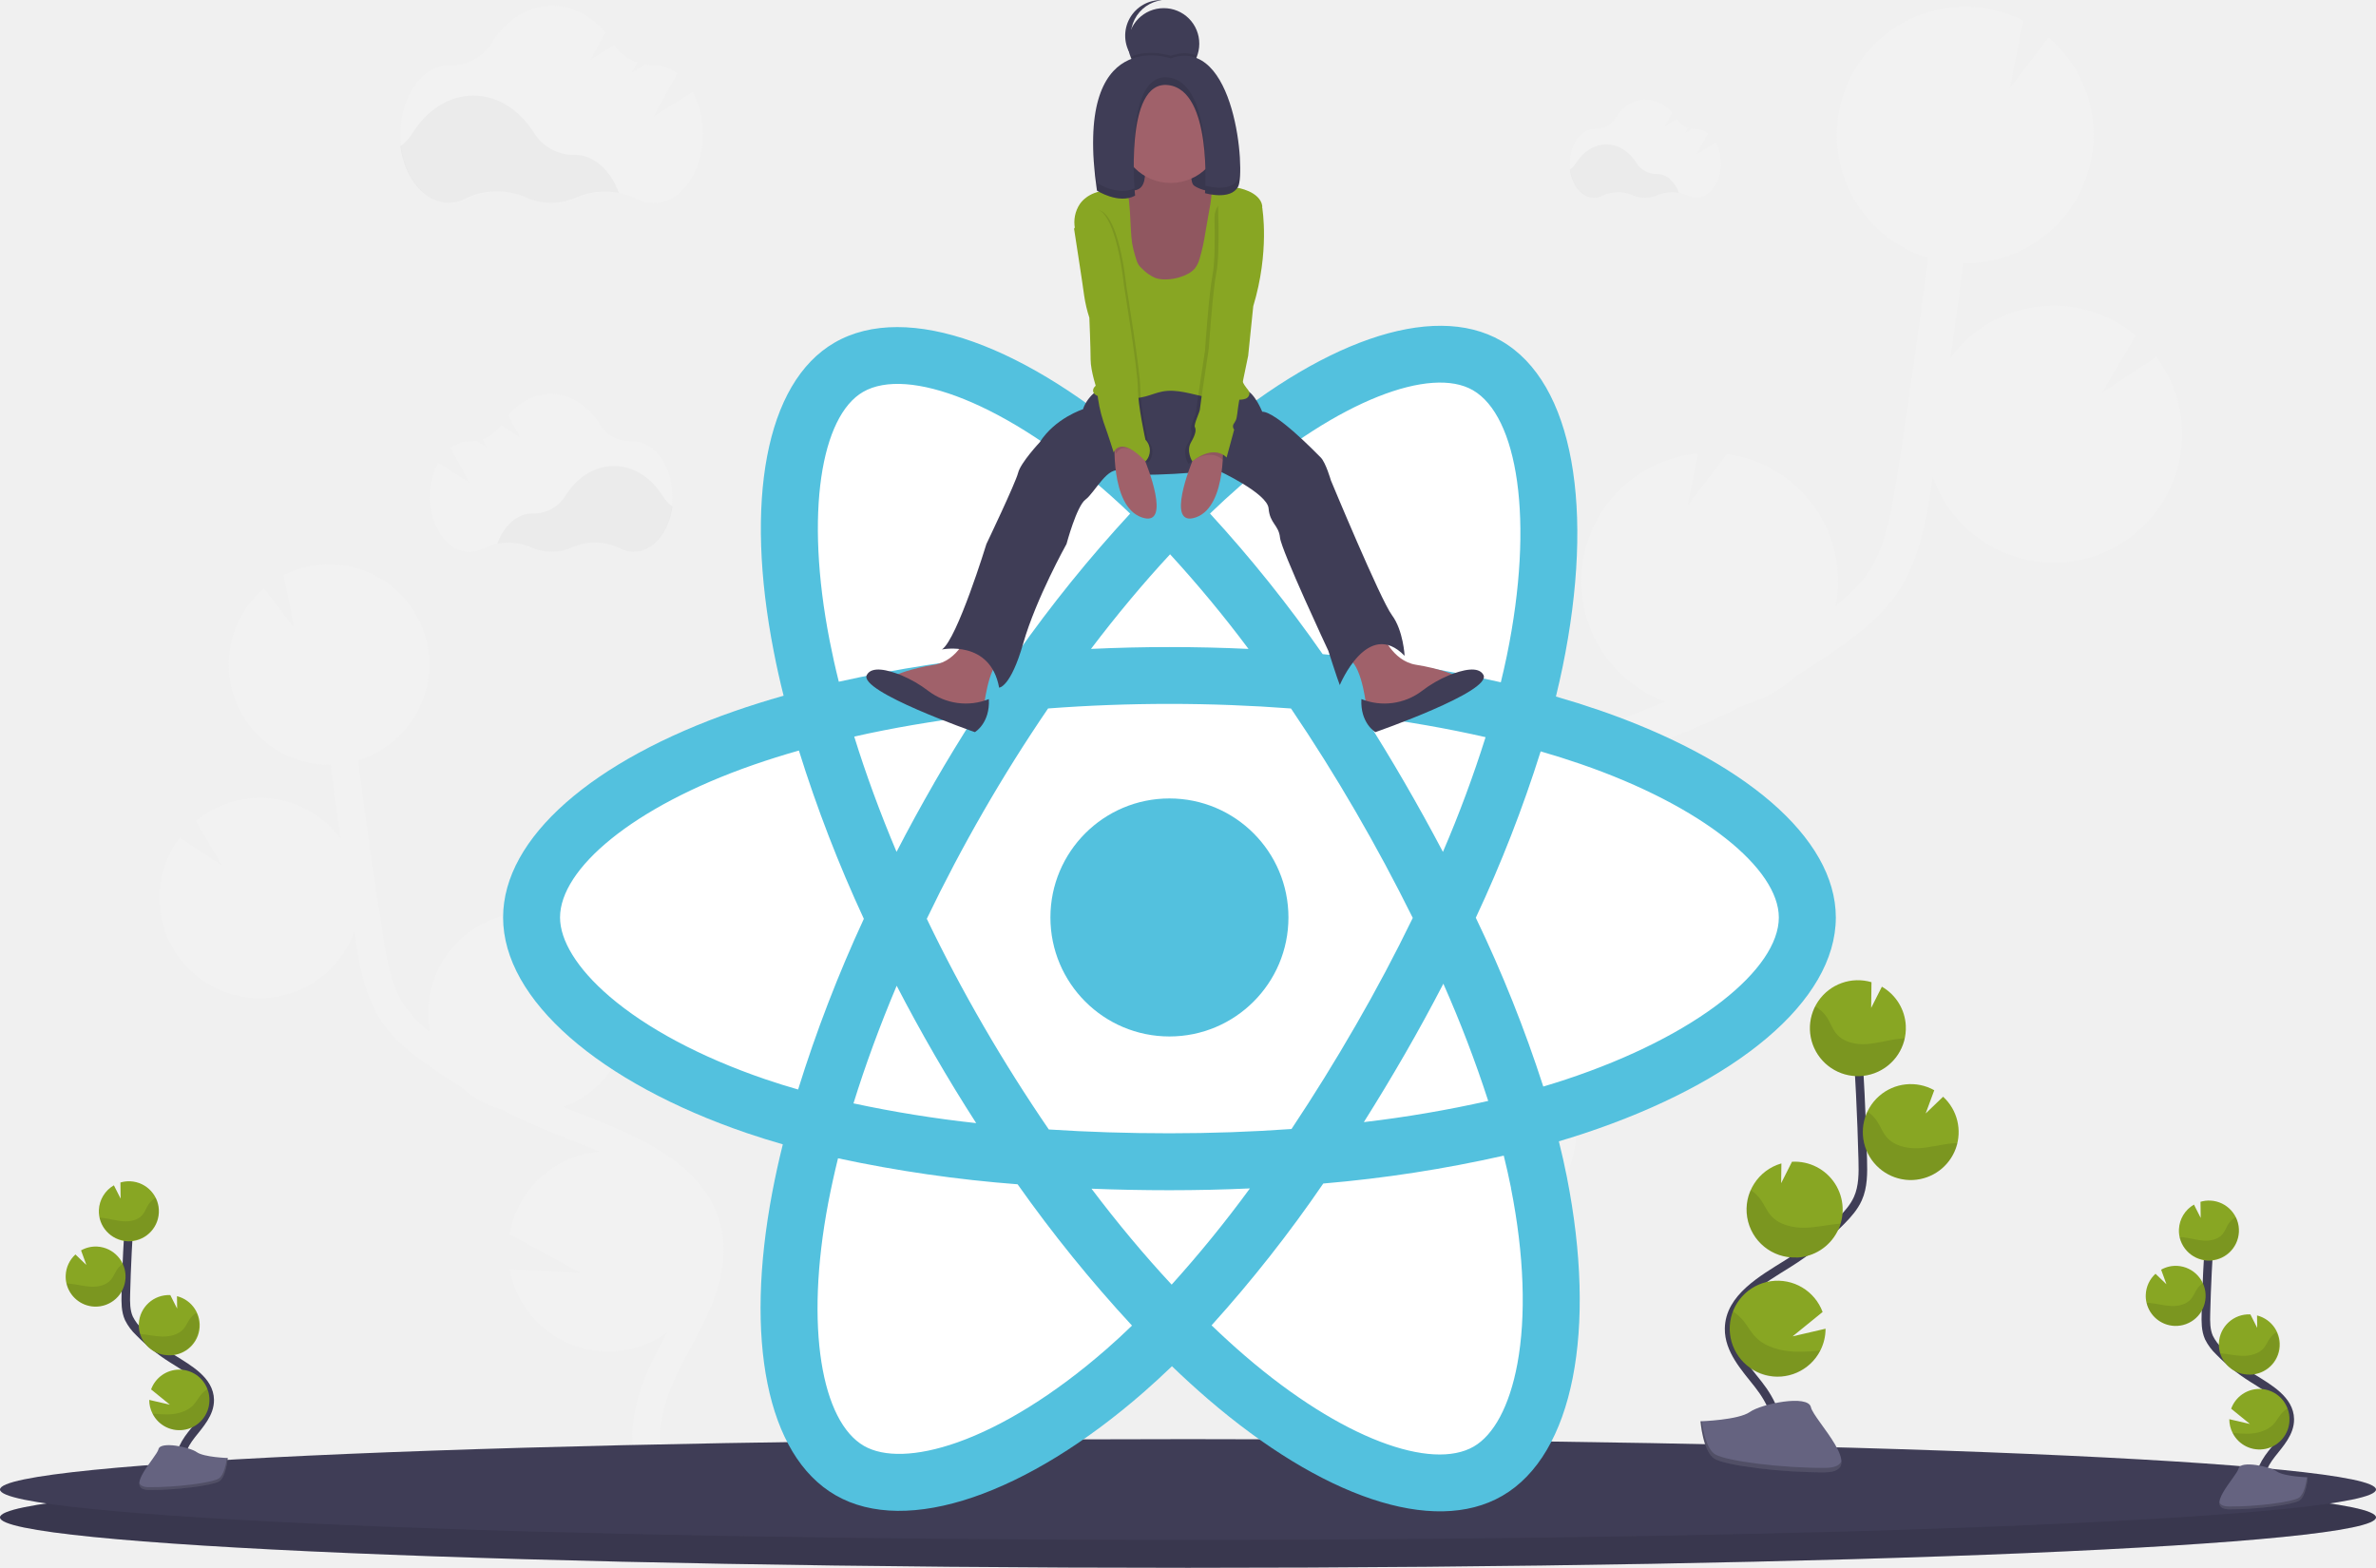
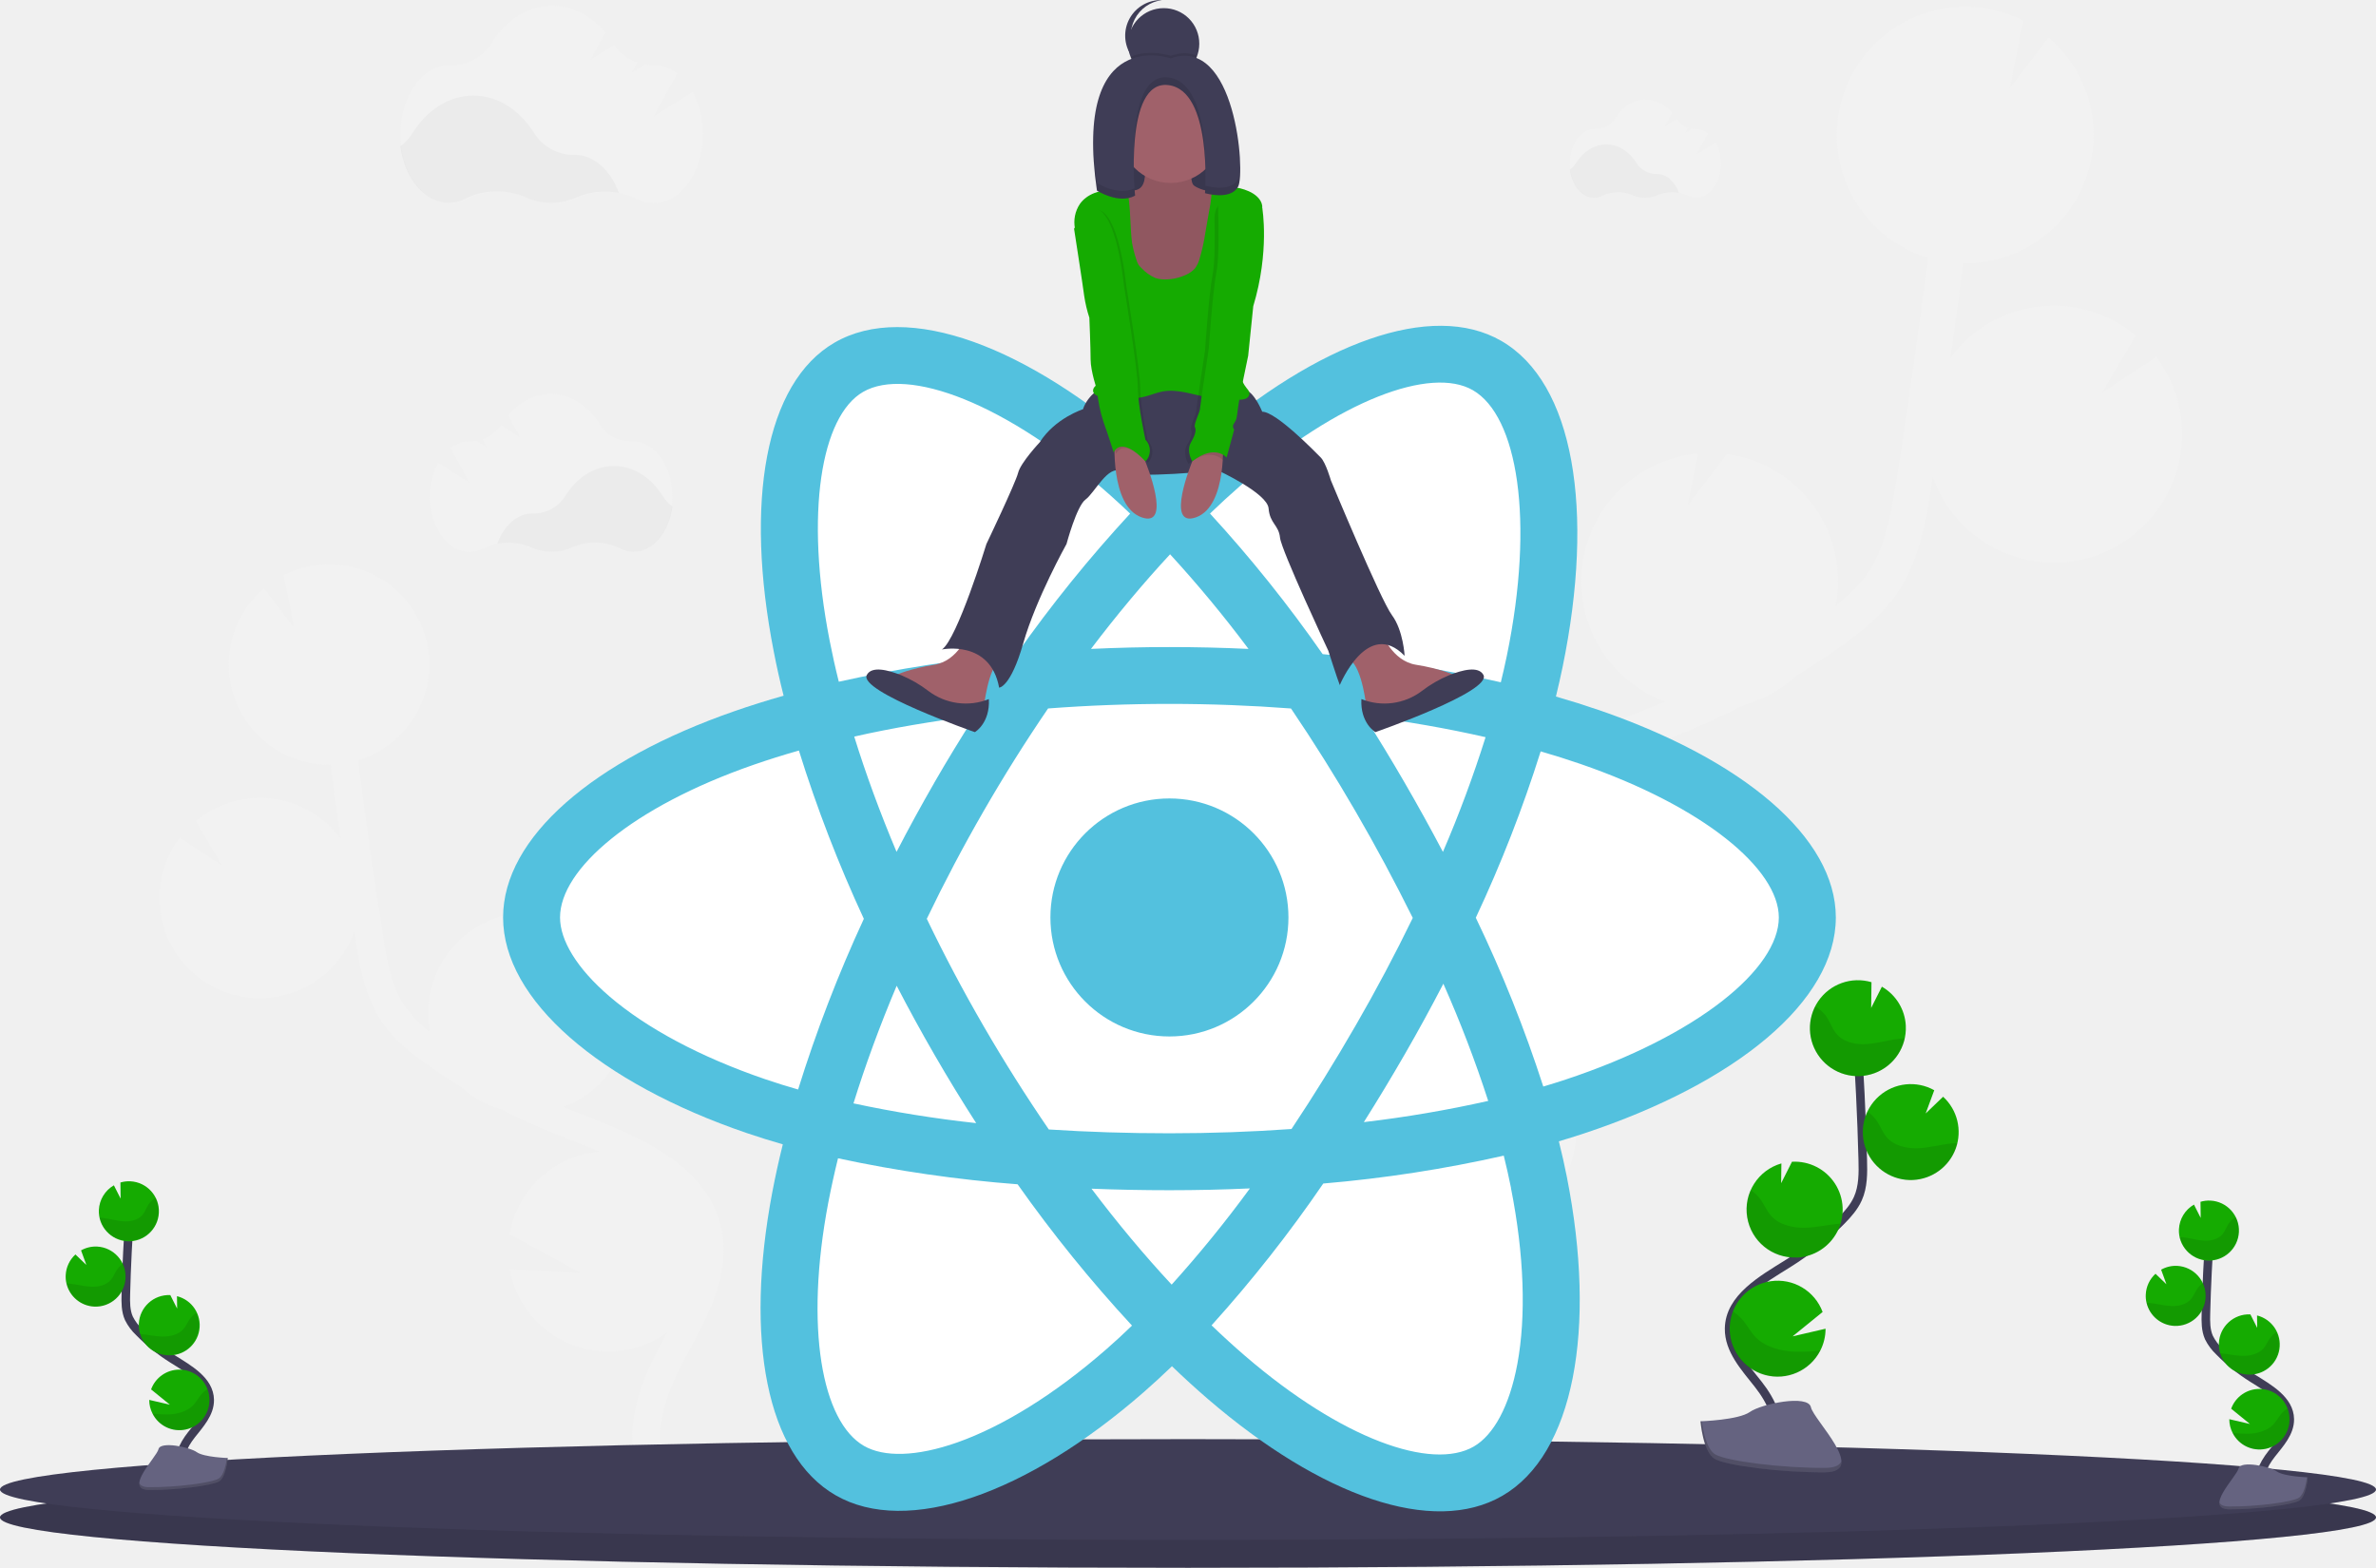
<svg xmlns="http://www.w3.org/2000/svg" data-name="Layer 1" width="1108" height="731.18" viewBox="0 0 1108 731.18">
  <path d="M767.68 330.79l6.89-2.7c.66-.26 1.31-.54 2-.81a59.85 59.85 0 0115.28-115.77l-4.8 24.2 18.22-23.92h.16a59.87 59.87 0 0151.16 67.45c-.15 1.13-.39 2.23-.6 3.34 5.61-4.43 10.87-9.32 14.81-15 8-11.54 10.71-25.76 13.47-43.17 5.47-34.48 10.4-69.34 14.84-104.18a59.83 59.83 0 01-42-65.36c.25-1.82.6-3.59 1-5.34.1-.44.2-.88.31-1.31.43-1.69.91-3.35 1.47-5 .09-.27.21-.52.3-.78.5-1.37 1-2.72 1.65-4 .22-.5.44-1 .67-1.47a57.69 57.69 0 012.22-4.19c.27-.45.56-.88.83-1.33.62-1 1.27-2 1.94-2.93.36-.5.71-1 1.08-1.49l.27-.39a59.81 59.81 0 0174.64-17l-6.24 31.49 18-23.64a59.5 59.5 0 0116.32 68.62h.07c-.17.4-.38.78-.55 1.18-.33.74-.67 1.47-1 2.2-.46.93-1 1.84-1.45 2.74-.38.68-.75 1.36-1.16 2-.59 1-1.23 1.9-1.87 2.83-.38.54-.73 1.1-1.12 1.63-1 1.39-2.12 2.72-3.26 4-.4.45-.83.86-1.25 1.3-.81.86-1.62 1.71-2.48 2.52-.53.5-1.09 1-1.64 1.46-.79.7-1.6 1.38-2.43 2-.59.47-1.19.92-1.79 1.36a77.101 77.101 0 01-4.45 2.96c-1 .61-2.05 1.17-3.1 1.72-.53.27-1 .57-1.59.83-1.58.77-3.2 1.48-4.85 2.11-.31.12-.64.21-.95.32-1.38.5-2.77 1-4.18 1.35-.61.17-1.23.31-1.85.46-1.15.28-2.31.54-3.48.76q-1 .18-2.07.33c-1.15.17-2.31.3-3.48.4-.69.06-1.37.12-2.07.16-1.26.06-2.53.07-3.8.06a2.08 2.08 0 00-.25 0q-2.82 22-5.92 44a59.82 59.82 0 0186.4-10.32l-15.68 26.58 25.21-16.59a59.68 59.68 0 0111.5 44.16 58.76 58.76 0 01-4.5 15.94 59.83 59.83 0 01-111.19-4c-.23 1.48-.45 3-.68 4.46-2.44 15.35-5.47 34.46-16.23 50-7.29 10.56-17.33 18.36-27.09 25.22q-9.52 6.7-19.48 12.77a59.85 59.85 0 01-24.53 13.74q-16 8.19-32.69 14.81l-6.95 2.72c-6.25 2.44-12.65 4.94-19 7.6 1 .09 2 .17 3 .3a59.9 59.9 0 0150.86 49.05l-42.31 23.11 42.18-1.89A59.16 59.16 0 01797 450.13a59.87 59.87 0 01-82.7 11.74l2.1 3.91c1.4 2.58 2.78 5.15 4.12 7.7 18.33 34.74 19.66 64.74 3.75 84.49l-13-10.45c15.49-19.22 3.2-49.77-5.5-66.27-1.32-2.5-2.68-5-4-7.56-11.77-21.83-25.12-46.57-19.77-72.9 8-39.7 51.05-56.5 85.68-70zM269.6 519.01l-5.38-2.11c-.52-.2-1-.43-1.54-.63a46.75 46.75 0 00-11.94-90.42l3.75 18.9-14.22-18.68h-.13a46.76 46.76 0 00-40 52.68c.12.89.31 1.74.47 2.61a55.84 55.84 0 01-11.56-11.73c-6.23-9-8.37-20.12-10.53-33.71-4.23-26.93-8.07-54.15-11.52-81.33a46.72 46.72 0 0032.77-51.05c-.2-1.42-.47-2.8-.79-4.17l-.24-1a48.36 48.36 0 00-1.15-3.88c-.07-.21-.16-.41-.24-.61a48.24 48.24 0 00-1.28-3.15c-.18-.38-.35-.77-.53-1.15-.54-1.11-1.11-2.2-1.73-3.26-.21-.36-.44-.7-.65-1-.49-.78-1-1.55-1.52-2.29-.28-.39-.55-.79-.84-1.17l-.21-.3a46.76 46.76 0 00-58.29-13.32l4.88 24.6-14.07-18.46a46.48 46.48 0 00-12.75 53.59h-.05c.13.31.29.61.43.92.26.58.52 1.15.8 1.72q.54 1.08 1.14 2.13c.29.54.58 1.07.9 1.59.46.75 1 1.48 1.46 2.21.3.42.57.86.88 1.27.8 1.08 1.65 2.12 2.54 3.13.31.35.65.67 1 1 .63.67 1.27 1.33 1.94 2 .41.4.85.77 1.28 1.14q.93.83 1.89 1.59c.46.36.93.71 1.4 1.06.68.49 1.37 1 2.06 1.41.47.31.94.61 1.42.9.79.48 1.6.91 2.42 1.34.42.22.82.45 1.24.66 1.24.6 2.5 1.15 3.79 1.64.24.1.5.16.74.25 1.07.39 2.16.75 3.27 1.06.47.13 1 .24 1.44.35.9.22 1.8.43 2.72.6l1.61.26c.9.13 1.81.23 2.72.31.54.05 1.07.09 1.62.12 1 .05 2 .06 3 .05h.19q2.2 17.22 4.62 34.41a46.71 46.71 0 00-67.48-8.14l12.14 20.64-19.68-12.95a46.57 46.57 0 00-9 34.49 45.8 45.8 0 003.53 12.46 46.73 46.73 0 0086.84-3.12c.18 1.15.35 2.32.53 3.48 1.9 12 4.27 26.92 12.67 39.08 5.7 8.24 13.54 14.33 21.16 19.69q7.44 5.24 15.21 10a46.88 46.88 0 0019.16 10.74c8.32 4.26 16.84 8.14 25.54 11.56l5.42 2.13c4.88 1.9 9.88 3.85 14.81 5.93-.78.07-1.57.13-2.36.24a46.77 46.77 0 00-39.72 38.27l33 18-32.94-1.47a46.78 46.78 0 0073.57 29.2c-.55 1-1.09 2-1.64 3.05-1.09 2-2.17 4-3.22 6-14.31 27.13-15.35 50.57-2.92 66l10.13-8.16c-12.1-15-2.5-38.87 4.3-51.76 1-1.95 2.09-3.92 3.16-5.9 9.19-17 19.61-36.37 15.46-56.94-6.21-30.94-39.86-44.02-66.9-54.6z" fill="#f2f2f2" />
  <ellipse cx="554" cy="707.68" rx="554" ry="23.5" fill="#3f3d56" />
  <ellipse cx="554" cy="707.68" rx="554" ry="23.5" opacity=".1" />
  <ellipse cx="554" cy="694.68" rx="554" ry="23.5" fill="#3f3d56" />
  <path d="M85 686.32c-3-5.51.4-12.26 4.28-17.18s8.61-10 8.51-16.29c-.14-9-9.7-14.31-17.33-19.08a84.78 84.78 0 01-15.56-12.51 23 23 0 01-4.78-6.4c-1.58-3.52-1.53-7.52-1.43-11.38q.5-19.26 1.9-38.48" fill="none" stroke="#3f3d56" stroke-miterlimit="10" stroke-width="4" />
-   <path d="M46.11 564.29a14 14 0 017-11.49l3.14 6.21-.09-7.52a13.86 13.86 0 014.62-.56 14 14 0 11-14.67 13.36zm25.03 95a14 14 0 0026.5-5.76 13.82 13.82 0 00-.91-5.69 14 14 0 00-26.27.15l8.77 7.13-9.64-2.24a13.89 13.89 0 001.55 6.41zm6.93-27.25a14 14 0 004.46-27.54l.07 5.79-3.18-6.29a14.04 14.04 0 00-1.31 28.05zM44 609.37a14.016 14.016 0 001.32-28 13.88 13.88 0 00-7.52 1.78l2.48 6.8-5.11-4.9a14 14 0 00-4.53 9.69 13.33 13.33 0 00.36 3.85 14 14 0 0013 10.78z" fill="#88a623" />
+   <path d="M46.11 564.29a14 14 0 017-11.49l3.14 6.21-.09-7.52a13.86 13.86 0 014.62-.56 14 14 0 11-14.67 13.36zm25.03 95a14 14 0 0026.5-5.76 13.82 13.82 0 00-.91-5.69 14 14 0 00-26.27.15l8.77 7.13-9.64-2.24a13.89 13.89 0 001.55 6.41zm6.93-27.25a14 14 0 004.46-27.54l.07 5.79-3.18-6.29a14.04 14.04 0 00-1.31 28.05zM44 609.37a14.016 14.016 0 001.32-28 13.88 13.88 0 00-7.52 1.78l2.48 6.8-5.11-4.9a14 14 0 00-4.53 9.69 13.33 13.33 0 00.36 3.85 14 14 0 0013 10.78z" fill="#15ab01" />
  <path d="M48 568.03c3.24.36 6.39 1.37 9.64 1.57s6.82-.58 8.88-3.1c1.11-1.37 1.66-3.09 2.59-4.57a10.08 10.08 0 013.54-3.33 14 14 0 11-26.24 9.32c.53.02 1.06.06 1.59.11zm-4 41.34a14 14 0 0013.35-20 10.4 10.4 0 00-2.82 2.83c-1 1.51-1.61 3.25-2.78 4.64-2.19 2.57-5.92 3.41-9.31 3.25s-6.66-1.11-10-1.42c-.47 0-.94-.08-1.41-.09A14 14 0 0044 609.37zm34.07 22.67a14 14 0 0013.47-19.76 11.36 11.36 0 00-3 2.85c-1.09 1.54-1.77 3.31-3 4.73-2.36 2.64-6.34 3.57-9.93 3.48s-6.82-.93-10.28-1.19a14 14 0 0012.74 9.89zm-6.93 27.25a14 14 0 0026.5-5.76 13.82 13.82 0 00-.91-5.69 14 14 0 00-3.08 2.74c-1.34 1.63-2.21 3.47-3.76 5-2.87 2.82-7.5 4-11.62 4.09a62.35 62.35 0 01-7.13-.38z" opacity=".1" />
  <path d="M106.19 679.98s-11.08-.34-14.41-2.72-17-5.22-17.87-1.4-16.65 19-4.14 19.06 29.06-2 32.39-4 4.03-10.94 4.03-10.94z" fill="#656380" />
  <path d="M69.54 693.59c12.51.1 29.06-2 32.4-4 2.53-1.54 3.54-7.09 3.88-9.65h.37s-.7 8.93-4 11-19.89 4.08-32.39 4c-3.61 0-4.86-1.31-4.79-3.22.47 1.13 1.85 1.87 4.53 1.87z" opacity=".2" />
  <path d="M1055 695.32c-3-5.51.4-12.26 4.28-17.18s8.61-10 8.51-16.29c-.14-9-9.7-14.31-17.33-19.08a84.78 84.78 0 01-15.56-12.51 23 23 0 01-4.78-6.4c-1.58-3.52-1.53-7.52-1.43-11.38q.49-19.26 1.9-38.48" fill="none" stroke="#3f3d56" stroke-miterlimit="10" stroke-width="4" />
-   <path d="M1016.11 573.29a14 14 0 017-11.49l3.14 6.21-.09-7.52a13.86 13.86 0 014.62-.56 14 14 0 11-14.68 13.36zm25.03 95a14 14 0 0026.5-5.76 13.82 13.82 0 00-.91-5.69 14 14 0 00-26.27.15l8.77 7.13-9.64-2.24a13.89 13.89 0 001.55 6.41zm6.93-27.25a14 14 0 004.46-27.54l.07 5.79-3.18-6.29a14.04 14.04 0 00-1.31 28.05zM1014 618.37a14.016 14.016 0 001.32-28 13.88 13.88 0 00-7.52 1.78l2.48 6.8-5.11-4.9a14 14 0 00-4.53 9.69 13.33 13.33 0 00.36 3.85 14 14 0 0013 10.78z" fill="#88a623" />
+   <path d="M1016.11 573.29a14 14 0 017-11.49l3.14 6.21-.09-7.52a13.86 13.86 0 014.62-.56 14 14 0 11-14.68 13.36zm25.03 95a14 14 0 0026.5-5.76 13.82 13.82 0 00-.91-5.69 14 14 0 00-26.27.15l8.77 7.13-9.64-2.24a13.89 13.89 0 001.55 6.41zm6.93-27.25a14 14 0 004.46-27.54l.07 5.79-3.18-6.29a14.04 14.04 0 00-1.31 28.05zM1014 618.37a14.016 14.016 0 001.32-28 13.88 13.88 0 00-7.52 1.78l2.48 6.8-5.11-4.9a14 14 0 00-4.53 9.69 13.33 13.33 0 00.36 3.85 14 14 0 0013 10.78z" fill="#15ab01" />
  <path d="M1018 577.03c3.24.36 6.39 1.37 9.64 1.57s6.82-.58 8.88-3.1c1.11-1.37 1.66-3.09 2.59-4.57a10.08 10.08 0 013.54-3.33 14 14 0 11-26.24 9.32c.53.02 1.06.06 1.59.11zm-4 41.34a14 14 0 0013.35-20 10.4 10.4 0 00-2.82 2.83c-1 1.51-1.61 3.25-2.78 4.64-2.19 2.57-5.92 3.41-9.31 3.25s-6.66-1.11-10-1.42c-.47 0-.94-.08-1.41-.09a14 14 0 0012.97 10.79zm34.07 22.67a14 14 0 0013.47-19.76 11.36 11.36 0 00-3 2.85c-1.09 1.54-1.77 3.31-3 4.73-2.36 2.64-6.34 3.57-9.93 3.48s-6.82-.93-10.28-1.19a14 14 0 0012.74 9.89zm-6.93 27.25a14 14 0 0026.5-5.76 13.82 13.82 0 00-.91-5.69 14 14 0 00-3.08 2.74c-1.34 1.63-2.21 3.47-3.76 5-2.87 2.82-7.5 4-11.62 4.09a62.35 62.35 0 01-7.13-.38z" opacity=".1" />
  <path d="M1076.19 688.98s-11.08-.34-14.41-2.72-17-5.22-17.87-1.4-16.65 19-4.14 19.06 29.06-2 32.39-4 4.03-10.94 4.03-10.94z" fill="#656380" />
  <path d="M1039.54 702.59c12.51.1 29.06-2 32.4-4 2.53-1.54 3.54-7.09 3.88-9.65h.37s-.7 8.93-4 11-19.89 4.08-32.39 4c-3.61 0-4.86-1.31-4.79-3.22.47 1.13 1.85 1.87 4.53 1.87z" opacity=".2" />
  <path d="M745.57 331.15q-9.92-3.4-20-6.3 1.66-6.79 3.09-13.65c15.14-73.51 5.24-132.73-28.57-152.22-32.42-18.7-85.44.8-139 47.39q-7.92 6.92-15.47 14.2-5.07-4.85-10.3-9.51c-56.11-49.83-112.32-70.82-146.14-51.27-32.39 18.75-42 74.42-28.35 144.09q2 10.35 4.59 20.58c-7.95 2.26-15.64 4.67-23 7.24-65.79 22.89-107.81 58.89-107.81 96.18 0 38.51 45.11 77.14 113.64 100.56q8.34 2.83 16.8 5.26-2.74 11-4.88 22.18c-13 68.46-2.84 122.82 29.46 141.45 33.37 19.26 89.37-.54 143.89-48.2 4.31-3.77 8.63-7.77 13-11.95q8.18 7.89 16.79 15.32c52.82 45.45 105 63.81 137.26 45.12 33.33-19.29 44.16-77.69 30.1-148.73q-1.6-8.14-3.73-16.61 5.91-1.74 11.56-3.61c71.24-23.6 117.6-61.76 117.6-100.79 0-37.43-43.38-73.62-110.5-96.73z" fill="#53c1de" />
  <path d="M730.12 503.47c-3.4 1.13-6.88 2.21-10.44 3.27a621.6 621.6 0 00-31.47-78.73 623.06 623.06 0 0030.25-77.58c6.35 1.84 12.53 3.78 18.47 5.83 57.51 19.79 92.59 49.06 92.59 71.62 0 24-37.89 55.21-99.4 75.59zm-25.52 50.58c6.22 31.41 7.1 59.81 3 82-3.7 19.95-11.14 33.25-20.34 38.58-19.59 11.33-61.47-3.4-106.64-42.27q-7.77-6.69-15.63-14.25a624.23 624.23 0 0052.09-66.14 620.2 620.2 0 0084.17-13q1.9 7.68 3.37 15zM446.48 672.69c-19.14 6.76-34.38 6.95-43.59 1.64-19.6-11.31-27.75-55-16.63-113.5q2-10.37 4.53-20.63a625.79 625.79 0 0083.75 12.13 645.09 645.09 0 0053.35 65.9q-5.79 5.61-11.84 10.91c-24.11 21.08-48.28 36-69.57 43.55zm-89.64-169.37c-30.31-10.36-55.33-23.82-72.49-38.5-15.41-13.2-23.19-26.31-23.19-36.94 0-22.63 33.74-51.5 90-71.11q10.6-3.69 21.39-6.73a637.08 637.08 0 0030.29 78.48 646.29 646.29 0 00-30.66 79.6q-7.74-2.21-15.34-4.8zm30.05-204.54c-11.68-59.69-3.93-104.72 15.59-116 20.79-12 66.76 5.12 115.22 48.15 3.1 2.75 6.21 5.63 9.32 8.6a635.89 635.89 0 00-52.93 65.52 648.42 648.42 0 00-82.93 12.89q-2.39-9.52-4.27-19.15zM655 364.97q-9.11-15.74-18.89-31.08c19.83 2.51 38.82 5.83 56.66 9.91a565.54 565.54 0 01-19.89 53.51q-8.61-16.35-17.88-32.34zM545.64 258.5a569.3 569.3 0 0136.57 44.14q-36.71-1.73-73.45 0c12.07-15.92 24.44-30.72 36.88-44.13zm-110 106.65q-9.15 15.87-17.55 32.14c-7.73-18.33-14.34-36.36-19.74-53.77 17.73-4 36.64-7.21 56.34-9.68q-9.92 15.44-19.07 31.31zm19.61 158.65a564.64 564.64 0 01-57.25-9.21c5.49-17.71 12.25-36.13 20.15-54.86q8.43 16.29 17.61 32.16 9.34 16.19 19.47 31.91zm91.14 75.33c-12.6-13.54-25.15-28.54-37.39-44.75q17.85.71 36.36.71 19 0 37.51-.84a563.94 563.94 0 01-36.5 44.88zm126.69-140.35A562.82 562.82 0 01694 513.44a561.35 561.35 0 01-58 9.89q9.85-15.63 19.08-31.63 9.38-16.26 18-32.92zm-41 19.66q-14.12 24.52-29.81 48.1c-18.44 1.32-37.49 2-56.91 2s-38.15-.6-56.27-1.78q-16.09-23.5-30.39-48.17t-26.51-50.08q12.27-25.53 26.43-50.1 14.14-24.56 30.13-48c18.49-1.4 37.43-2.13 56.59-2.13s38.22.74 56.69 2.14q15.81 23.37 30 47.81t26.79 49.87q-12.45 25.62-26.71 50.3zm54.77-296.46c20.81 12 28.9 60.4 15.83 123.87q-1.29 6.19-2.8 12.35a635.74 635.74 0 00-83.09-13.13 625.16 625.16 0 00-52.53-65.56q7-6.74 14.29-13.11c45.88-39.93 88.76-55.69 108.3-44.42z" fill="#fff" />
  <path d="M545.34 372.38a55.5 55.5 0 11-55.5 55.5 55.49 55.49 0 0155.5-55.5" fill="#53c1de" />
  <path d="M559.26 20.4a16.6 16.6 0 11-16.6-16.6 16.52 16.52 0 0116.6 16.6z" fill="#3f3d56" />
  <path d="M529.4 24.59A16.62 16.62 0 01541.89.05a16.6 16.6 0 101.41 33.07 16.6 16.6 0 01-13.9-8.53zm-7.49 18.93h44.47v69.37h-44.47z" fill="#3f3d56" />
  <path opacity=".1" d="M521.91 43.52h44.47v69.37h-44.47z" />
  <path d="M451.66 295.2s-4.75 13.05-16 14.83-17.79 4.74-17.79 4.74l26.68 17.19 14.23-1.78s1.78-18.38 7.71-22.53-14.83-12.45-14.83-12.45zm192.68 0s4.75 13.05 16 14.83 17.79 4.74 17.79 4.74l-26.68 17.19-14.23-1.78s-1.78-18.38-7.71-22.53 14.83-12.45 14.83-12.45z" fill="#a0616a" />
  <path d="M514.5 180.18s-7.11 3.56-9.48 10.68c0 0-13 4.15-20.16 15.41 0 0-8.9 9.49-10.08 14.23S460 253.7 460 253.7s-13.64 44.47-20.75 49.21c0 0 22.53-4.74 26.68 17.79 0 0 5.33 0 11.26-20.75s20.16-46.25 20.16-46.25 4.74-17.78 8.89-20.75 10.67-16.6 16.6-13 45.06-.6 45.06-.6 23.1 10.64 23.68 17.75 4.74 7.71 5.33 13.64 22.53 52.76 22.53 52.76 4.15 13 5.34 16c0 0 13-31.42 30.24-13.63 0 0-.6-11.86-5.93-19s-28.46-62.84-28.46-62.84-2.37-8.3-4.74-10.67-20.76-21.35-27.28-21.35c0 0-3.55-8.89-7.7-10.08zm-53.36 145.85a28.89 28.89 0 01-28.22-3.79 56.37 56.37 0 00-12.59-7.3c-6.29-2.54-13.81-4.42-16.1-.17-4.15 7.71 50.39 26.68 50.39 26.68s7.12-4.15 6.52-15.42zm173.72 0a28.89 28.89 0 0028.22-3.79 56.37 56.37 0 0112.59-7.3c6.29-2.54 13.81-4.42 16.1-.17 4.15 7.71-50.39 26.68-50.39 26.68s-7.12-4.15-6.52-15.42z" fill="#3f3d56" />
  <path d="M533.88 82.67c-.22 2.06-.9 4.29-2.66 5.38-1.44.9-3.26.83-4.92 1.17a11.46 11.46 0 00-7.82 6.77 17.51 17.51 0 00-.75 10.55 39.22 39.22 0 001.52 5.06c1.74 4.92 3.84 9.8 7.09 13.89a59 59 0 009.3 8.77c2.11 1.72 4.29 3.47 6.89 4.28a21.75 21.75 0 005.4.72c2.25.1 4.65.17 6.6-.95 3-1.73 3.89-5.55 5.52-8.62 1.38-2.6 3.44-4.81 4.73-7.46a29.49 29.49 0 002-6.52l2.77-12.3c1-4.47 1.92-9.51-.59-13.34a2.28 2.28 0 00-.74-.77 2.79 2.79 0 00-1.52-.15 16.44 16.44 0 01-9.15-2.09 3.93 3.93 0 01-1.15-.9 4.72 4.72 0 01-.7-2.12 22.2 22.2 0 00-1.28-4.45 3 3 0 00-.87-1.34 3.15 3.15 0 00-1.41-.47 114.47 114.47 0 00-12.93-1.35c-1.42-.07-3.56-.64-4.54.62s-.67 4.12-.79 5.62z" fill="#a0616a" />
  <path d="M533.88 82.67c-.22 2.06-.9 4.29-2.66 5.38-1.44.9-3.26.83-4.92 1.17a11.46 11.46 0 00-7.82 6.77 17.51 17.51 0 00-.75 10.55 39.22 39.22 0 001.52 5.06c1.74 4.92 3.84 9.8 7.09 13.89a59 59 0 009.3 8.77c2.11 1.72 4.29 3.47 6.89 4.28a21.75 21.75 0 005.4.72c2.25.1 4.65.17 6.6-.95 3-1.73 3.89-5.55 5.52-8.62 1.38-2.6 3.44-4.81 4.73-7.46a29.49 29.49 0 002-6.52l2.77-12.3c1-4.47 1.92-9.51-.59-13.34a2.28 2.28 0 00-.74-.77 2.79 2.79 0 00-1.52-.15 16.44 16.44 0 01-9.15-2.09 3.93 3.93 0 01-1.15-.9 4.72 4.72 0 01-.7-2.12 22.2 22.2 0 00-1.28-4.45 3 3 0 00-.87-1.34 3.15 3.15 0 00-1.41-.47 114.47 114.47 0 00-12.93-1.35c-1.42-.07-3.56-.64-4.54.62s-.67 4.12-.79 5.62z" opacity=".1" />
-   <path d="M525.85 89.74a26.93 26.93 0 00-7.13-1.12c-5.72-.14-11.84 1.83-15.14 6.5a15.34 15.34 0 00-2.29 11.47 23.57 23.57 0 005.2 10.66 32 32 0 014 5.24c1.58 3 1.63 6.59 2.06 10 1 8.12 4.46 15.75 5.83 23.82s.19 17.42-6.18 22.55c-1.07.86-2.37 1.77-2.46 3.14-.14 2.19 2.71 3.12 4.9 3.33 6.55.62 13.27 1.23 19.63-.46 2.63-.7 5.17-1.79 7.85-2.29 6.8-1.27 13.64 1.34 20.45 2.59a90.61 90.61 0 0014.91 1.21 7.94 7.94 0 003.43-.45 2.75 2.75 0 001.74-2.74 4.76 4.76 0 00-1.18-2c-3.44-4.25-4.49-9.9-5.43-15.29l-3.15-18.11c-1.69-9.68-3.26-20.2 1.32-28.89 3.29-6.25 9.36-10.65 12.83-16.8a9.84 9.84 0 001.55-6.28c-.52-3.09-3.31-5.3-6.17-6.59a23.21 23.21 0 00-17.42-.64c.1 4.33-1 8.71-1.71 13l-1.21 7a88.83 88.83 0 01-2.71 12.2 12.85 12.85 0 01-2.17 4.42 11.43 11.43 0 01-3.83 2.79 22.83 22.83 0 01-10.14 2.32 13.54 13.54 0 01-4.48-.69 19 19 0 01-6.17-4.34 10.11 10.11 0 01-1.63-1.77 9.93 9.93 0 01-1.11-2.67 55.42 55.42 0 01-1.91-7.48c-.3-1.94-.4-3.91-.54-5.87-.39-5.79-.39-12.19-1.54-17.76z" fill="#88a623" />
+   <path d="M525.85 89.74a26.93 26.93 0 00-7.13-1.12c-5.72-.14-11.84 1.83-15.14 6.5a15.34 15.34 0 00-2.29 11.47 23.57 23.57 0 005.2 10.66 32 32 0 014 5.24c1.58 3 1.63 6.59 2.06 10 1 8.12 4.46 15.75 5.83 23.82s.19 17.42-6.18 22.55c-1.07.86-2.37 1.77-2.46 3.14-.14 2.19 2.71 3.12 4.9 3.33 6.55.62 13.27 1.23 19.63-.46 2.63-.7 5.17-1.79 7.85-2.29 6.8-1.27 13.64 1.34 20.45 2.59a90.61 90.61 0 0014.91 1.21 7.94 7.94 0 003.43-.45 2.75 2.75 0 001.74-2.74 4.76 4.76 0 00-1.18-2c-3.44-4.25-4.49-9.9-5.43-15.29l-3.15-18.11c-1.69-9.68-3.26-20.2 1.32-28.89 3.29-6.25 9.36-10.65 12.83-16.8a9.84 9.84 0 001.55-6.28c-.52-3.09-3.31-5.3-6.17-6.59a23.21 23.21 0 00-17.42-.64c.1 4.33-1 8.71-1.71 13l-1.21 7a88.83 88.83 0 01-2.71 12.2 12.85 12.85 0 01-2.17 4.42 11.43 11.43 0 01-3.83 2.79 22.83 22.83 0 01-10.14 2.32 13.54 13.54 0 01-4.48-.69 19 19 0 01-6.17-4.34 10.11 10.11 0 01-1.63-1.77 9.93 9.93 0 01-1.11-2.67 55.42 55.42 0 01-1.91-7.48c-.3-1.94-.4-3.91-.54-5.87-.39-5.79-.39-12.19-1.54-17.76z" fill="#15ab01" />
  <path d="M519.84 204.49s-2.37 31.43 12.45 36.76 1.78-26.09 1.78-26.09l-4.75-9.48zm50.39 0s2.37 31.43-12.45 36.76-1.78-26.09-1.78-26.09l4.75-9.48z" fill="#a0616a" />
  <path d="M506.79 99.59l-4.74 7.71s4.15 26.68 4.74 31.42a62.2 62.2 0 002.38 10.08s.59 14.23.59 19.57 3 14.23 3 14.23a64.82 64.82 0 003 14.82c2.37 6.52 4.74 14.23 4.74 14.23s3-8.3 14.82 4.15a7.18 7.18 0 000-10.08s-3.55-16-3.55-24.31-6.53-48-6.53-48-4.24-45.12-18.45-33.82z" opacity=".1" />
-   <path d="M505.61 98.96l-4.74 7.71s4.15 26.68 4.74 31.42a61.84 61.84 0 002.39 10.08s.59 14.23.59 19.56 3 14.23 3 14.23a64.53 64.53 0 003 14.82c2.37 6.53 4.75 14.23 4.75 14.23s3-8.3 14.82 4.15a7.18 7.18 0 000-10.07s-3.56-16-3.56-24.31-6.52-48-6.52-48-4.24-45.09-18.47-33.82z" fill="#88a623" />
+   <path d="M505.61 98.96l-4.74 7.71s4.15 26.68 4.74 31.42a61.84 61.84 0 002.39 10.08s.59 14.23.59 19.56 3 14.23 3 14.23a64.53 64.53 0 003 14.82c2.37 6.53 4.75 14.23 4.75 14.23s3-8.3 14.82 4.15a7.18 7.18 0 000-10.07s-3.56-16-3.56-24.31-6.52-48-6.52-48-4.24-45.09-18.47-33.82z" fill="#15ab01" />
  <path d="M583.87 94.81l3 3.53s3.49 20.18-4.22 45.68l-2.37 23.12s-4.15 19.57-4.74 24.31-.59 5.33-1.78 7.11a2.29 2.29 0 000 3l-3.56 13s-5.33-6.52-16 1.78c0 0-3-4.74-.6-8.89s2.37-5.93 1.78-7.12 2.37-7.11 2.37-8.3 4.18-28.44 4.18-28.44 1.78-26.68 3.56-35.57c1.09-5.47 1.07-17.66.88-26.24-.19-8.94 10.63-13.78 17-7.5.15.16.33.31.5.53z" opacity=".1" />
-   <path d="M585.65 93.59l3 3.53s3.49 20.19-4.22 45.68l-2.37 23.12s-4.15 19.57-4.74 24.31-.6 5.34-1.78 7.12a2.28 2.28 0 000 3L572 213.39s-5.33-6.53-16 1.77c0 0-3-4.74-.59-8.89s2.37-5.93 1.78-7.11 2.37-7.12 2.37-8.3 4.15-28.46 4.15-28.46 1.78-26.68 3.56-35.58.59-35.57.59-35.57 9.49-6.52 17.79 2.34z" fill="#88a623" />
+   <path d="M585.65 93.59l3 3.53s3.49 20.19-4.22 45.68l-2.37 23.12s-4.15 19.57-4.74 24.31-.6 5.34-1.78 7.12a2.28 2.28 0 000 3L572 213.39s-5.33-6.53-16 1.77c0 0-3-4.74-.59-8.89s2.37-5.93 1.78-7.11 2.37-7.12 2.37-8.3 4.15-28.46 4.15-28.46 1.78-26.68 3.56-35.58.59-35.57.59-35.57 9.49-6.52 17.79 2.34z" fill="#15ab01" />
  <circle cx="545.92" cy="61.61" r="23.72" fill="#a0616a" />
  <path d="M558.29 26a16.6 16.6 0 01-31.09.44c9.26-3.73 18.72-.41 18.72-.41 4.73-1.66 8.83-1.51 12.37-.03z" opacity=".1" />
  <path d="M545.92 27.22s-45.65-16-34.38 61.66c0 0 10.08 6.52 17.78 2.37 0 0-5.33-53.95 15.42-51.58s17.19 50.4 17.19 50.4 11.86 3.55 15.42-3-1.19-70.48-31.43-59.85z" fill="#3f3d56" />
  <path d="M544.74 36.11c-14.24-1.62-16.2 23.27-16 39.05.17-15.69 2.81-37 16-35.49 14.81 1.69 17.24 26.66 17.41 40.8.17-12.98-1.25-42.51-17.41-44.36zm-33.2 49.21a159.38 159.38 0 01-1.77-20.53 152.12 152.12 0 001.77 24.09s10.08 6.52 17.78 2.37c0 0-.12-1.28-.26-3.43-7.67 3.87-17.52-2.5-17.52-2.5zm65.81-1.73c-3.32 6.08-13.83 3.41-15.25 3-.07 2.2-.17 3.52-.17 3.52s11.86 3.55 15.42-3c.73-1.34 1.11-5.13 1-10.2-.1 3.25-.45 5.68-1 6.68z" opacity=".1" />
  <path d="M826.73 672.96c4.74-8.78-.64-19.54-6.82-27.37s-13.73-16-13.57-26c.23-14.35 15.45-22.81 27.62-30.42a134.77 134.77 0 0024.79-19.93c3-3.05 5.87-6.31 7.62-10.21 2.52-5.6 2.45-12 2.29-18.12q-.79-30.71-3-61.34" fill="none" stroke="#3f3d56" stroke-miterlimit="10" stroke-width="4" />
-   <path d="M888.74 478.49a22.31 22.31 0 00-11.16-18.32l-5 9.9.15-12a22.37 22.37 0 1016 20.41zm-39.88 151.39a22.36 22.36 0 111.08-18l-14 11.37 15.37-3.57a22.25 22.25 0 01-2.45 10.2zm-11.05-43.43a22.37 22.37 0 01-7.09-43.86l-.12 9.22 5.06-10h.06a22.37 22.37 0 112.09 44.69zm54.3-36.13a22.37 22.37 0 119.89-41.86l-4 10.83 8.13-7.8a22.37 22.37 0 01-14.07 38.83z" fill="#88a623" />
+   <path d="M888.74 478.49a22.31 22.31 0 00-11.16-18.32l-5 9.9.15-12a22.37 22.37 0 1016 20.41zm-39.88 151.39a22.36 22.36 0 111.08-18l-14 11.37 15.37-3.57a22.25 22.25 0 01-2.45 10.2zm-11.05-43.43a22.37 22.37 0 01-7.09-43.86l-.12 9.22 5.06-10h.06a22.37 22.37 0 112.09 44.69zm54.3-36.13a22.37 22.37 0 119.89-41.86l-4 10.83 8.13-7.8a22.37 22.37 0 01-14.07 38.83z" fill="#15ab01" />
  <path d="M885.74 484.45c-5.17.57-10.19 2.18-15.37 2.5s-10.87-.92-14.14-5c-1.77-2.17-2.65-4.91-4.14-7.28a16 16 0 00-5.63-5.3 22.37 22.37 0 1041.81 14.84c-.85.09-1.69.15-2.53.24zm6.37 65.87a22.39 22.39 0 01-21.28-31.91 16.37 16.37 0 014.5 4.51c1.59 2.4 2.56 5.18 4.43 7.39 3.48 4.09 9.44 5.43 14.84 5.19s10.6-1.78 16-2.28c.75-.06 1.5-.11 2.26-.13a22.37 22.37 0 01-20.75 17.23zm-54.3 36.13a22.37 22.37 0 01-21.46-31.49 17.83 17.83 0 014.73 4.55c1.74 2.45 2.82 5.27 4.86 7.54 3.77 4.2 10.11 5.68 15.83 5.54 5.54-.12 10.87-1.48 16.38-1.9a22.36 22.36 0 01-20.34 15.76zm11.05 43.43a22.37 22.37 0 01-40.78-18.29 22.27 22.27 0 014.91 4.38c2.13 2.59 3.53 5.53 6 7.94 4.57 4.49 11.95 6.34 18.52 6.51a97.1 97.1 0 0011.35-.54z" opacity=".1" />
  <path d="M793 662.85s17.65-.54 23-4.33 27.16-8.31 28.48-2.24 26.53 30.22 6.6 30.38-46.31-3.1-51.62-6.34-6.46-17.47-6.46-17.47z" fill="#656380" />
  <path d="M851.4 684.59c-19.93.16-46.31-3.11-51.62-6.34-4-2.47-5.65-11.3-6.19-15.38H793s1.12 14.24 6.43 17.47 31.69 6.5 51.62 6.34c5.75 0 7.74-2.09 7.63-5.12-.8 1.81-2.99 2.95-7.28 3.03z" opacity=".2" />
  <path d="M323 42.86l-18.25 11.57 11.08-20.15a18 18 0 00-11-3.94h-.3a21.58 21.58 0 01-3.78-.28l-6.19 3.92 2.65-4.82a22.06 22.06 0 01-10.82-8.21l-11.07 7 7-12.72c-6.48-7.77-15.2-12.54-24.81-12.54-11.51 0-21.76 6.85-28.38 17.52a21.24 21.24 0 01-18.76 10.12h-.62c-12.71 0-23 14.41-23 32.19s10.3 32.18 23 32.18a17.2 17.2 0 008-2c8.29-4.31 19.17-4.39 27.85-.54a29 29 0 0023.68.05c8.62-3.77 19.37-3.69 27.61.54a17.23 17.23 0 007.93 2c12.71 0 23-14.41 23-32.18A40.86 40.86 0 00323 42.86z" fill="#f2f2f2" />
  <path d="M288.59 89.95a34 34 0 00-19.72 2.14 29 29 0 01-23.67-.05c-8.69-3.85-19.57-3.77-27.86.54a17.2 17.2 0 01-8 2c-11.29 0-20.68-11.38-22.64-26.38a21.58 21.58 0 005.64-6.08c6.66-10.66 16.87-17.53 28.38-17.53s21.64 6.77 28.26 17.32a21.79 21.79 0 0018.76 10.31h.26c9 .01 16.8 7.22 20.59 17.73z" opacity=".03" />
  <path d="M800.07 66.42L791 72.19l5.53-10a9 9 0 00-5.51-2h-.14a10.79 10.79 0 01-1.89-.14l-3.09 2 1.3-2.46a11 11 0 01-5.4-4.09l-5.52 3.5 3.49-6.34a16.17 16.17 0 00-12.37-6.26c-5.75 0-10.86 3.42-14.16 8.74a10.57 10.57 0 01-9.36 5h-.31c-6.34 0-11.48 7.19-11.48 16s5.14 16.05 11.48 16.05a8.62 8.62 0 004-1 16.56 16.56 0 0113.89-.27 14.52 14.52 0 0011.81 0 16.58 16.58 0 0113.77.27 8.61 8.61 0 004 1c6.34 0 11.48-7.18 11.48-16.05a20.28 20.28 0 00-2.45-9.72z" fill="#f2f2f2" />
  <path d="M782.92 89.91a17 17 0 00-9.83 1.07 14.52 14.52 0 01-11.81 0 16.58 16.58 0 00-13.9.27 8.55 8.55 0 01-4 1c-5.64 0-10.32-5.67-11.3-13.15a10.93 10.93 0 002.82-3c3.3-5.32 8.42-8.73 14.16-8.73s10.79 3.37 14.09 8.63a10.85 10.85 0 009.36 5.14h.15c4.49-.07 8.34 3.53 10.26 8.77z" opacity=".03" />
  <path d="M204.34 215.86l14.66 9.28-8.88-16.15a14.48 14.48 0 018.85-3.15h.23a17.08 17.08 0 003-.22l4.95 3.14-2.15-3.86a17.78 17.78 0 008.67-6.58l8.87 5.62-5.54-10.19c5.19-6.22 12.18-10 19.87-10 9.23 0 17.44 5.48 22.75 14a17 17 0 0015 8.11h.5c10.18 0 18.43 11.54 18.43 25.78s-8.25 25.79-18.43 25.79a13.86 13.86 0 01-6.43-1.61 26.59 26.59 0 00-22.31-.43 23.28 23.28 0 01-19 0 26.64 26.64 0 00-22.12.43 13.9 13.9 0 01-6.35 1.57c-10.19 0-18.44-11.54-18.44-25.79a32.78 32.78 0 013.87-15.74z" fill="#f2f2f2" />
  <path d="M231.89 253.59a27.36 27.36 0 0115.8 1.72 23.28 23.28 0 0019 0 26.61 26.61 0 0122.32.43 13.82 13.82 0 006.42 1.61c9.05 0 16.57-9.11 18.14-21.13a17.44 17.44 0 01-4.52-4.88c-5.31-8.54-13.52-14-22.75-14s-17.33 5.42-22.64 13.88a17.44 17.44 0 01-15 8.25h-.23c-7.26-.07-13.5 5.71-16.54 14.12z" opacity=".03" />
</svg>
